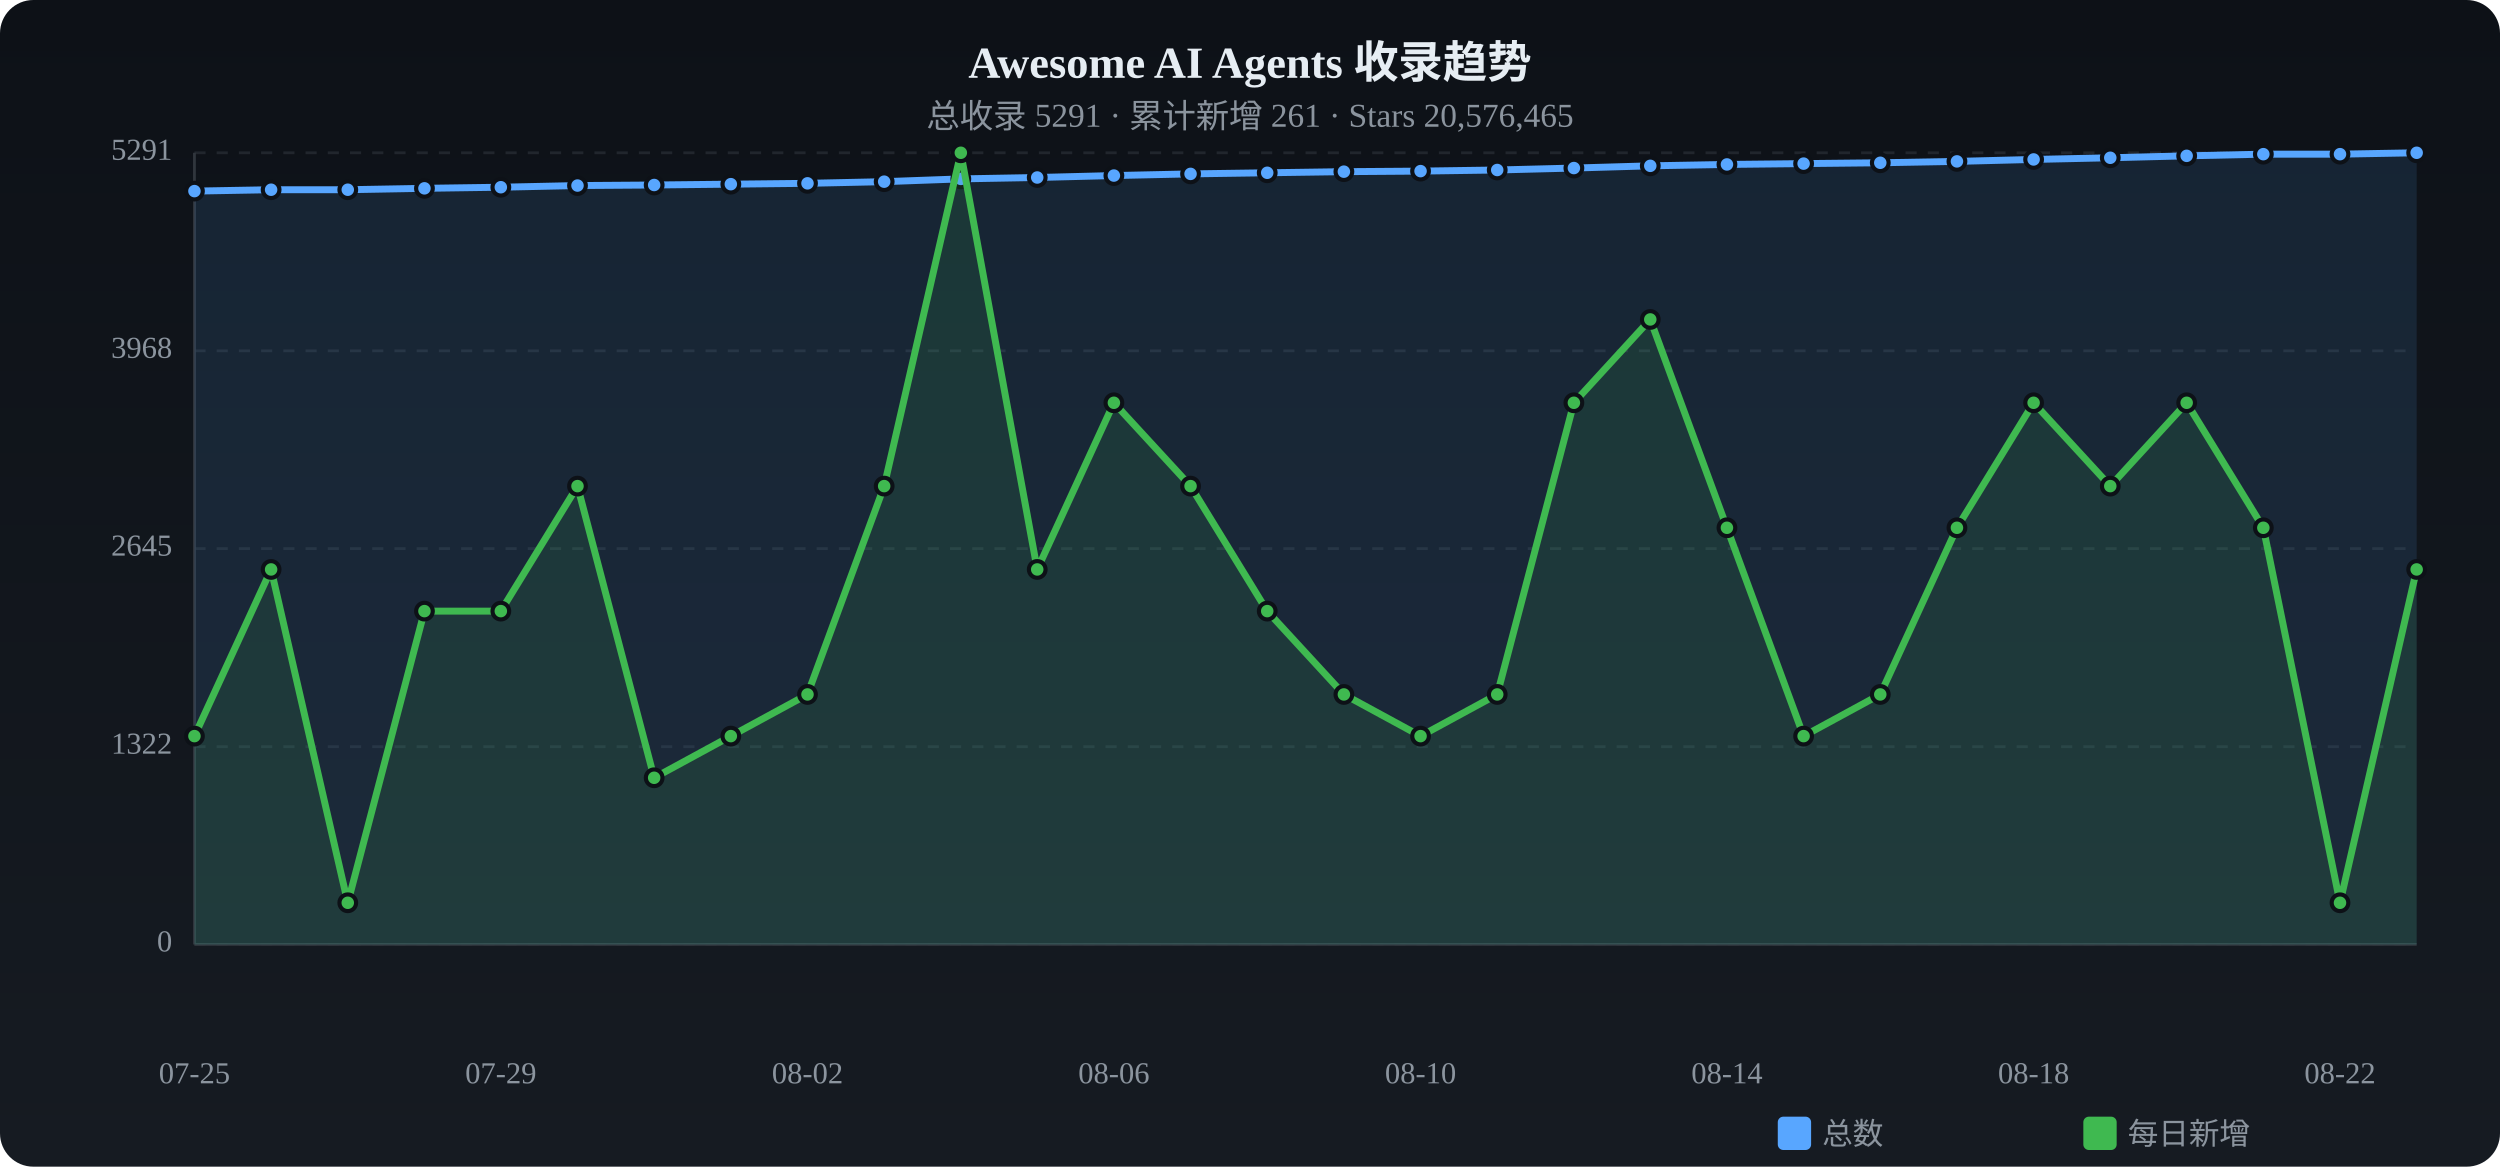
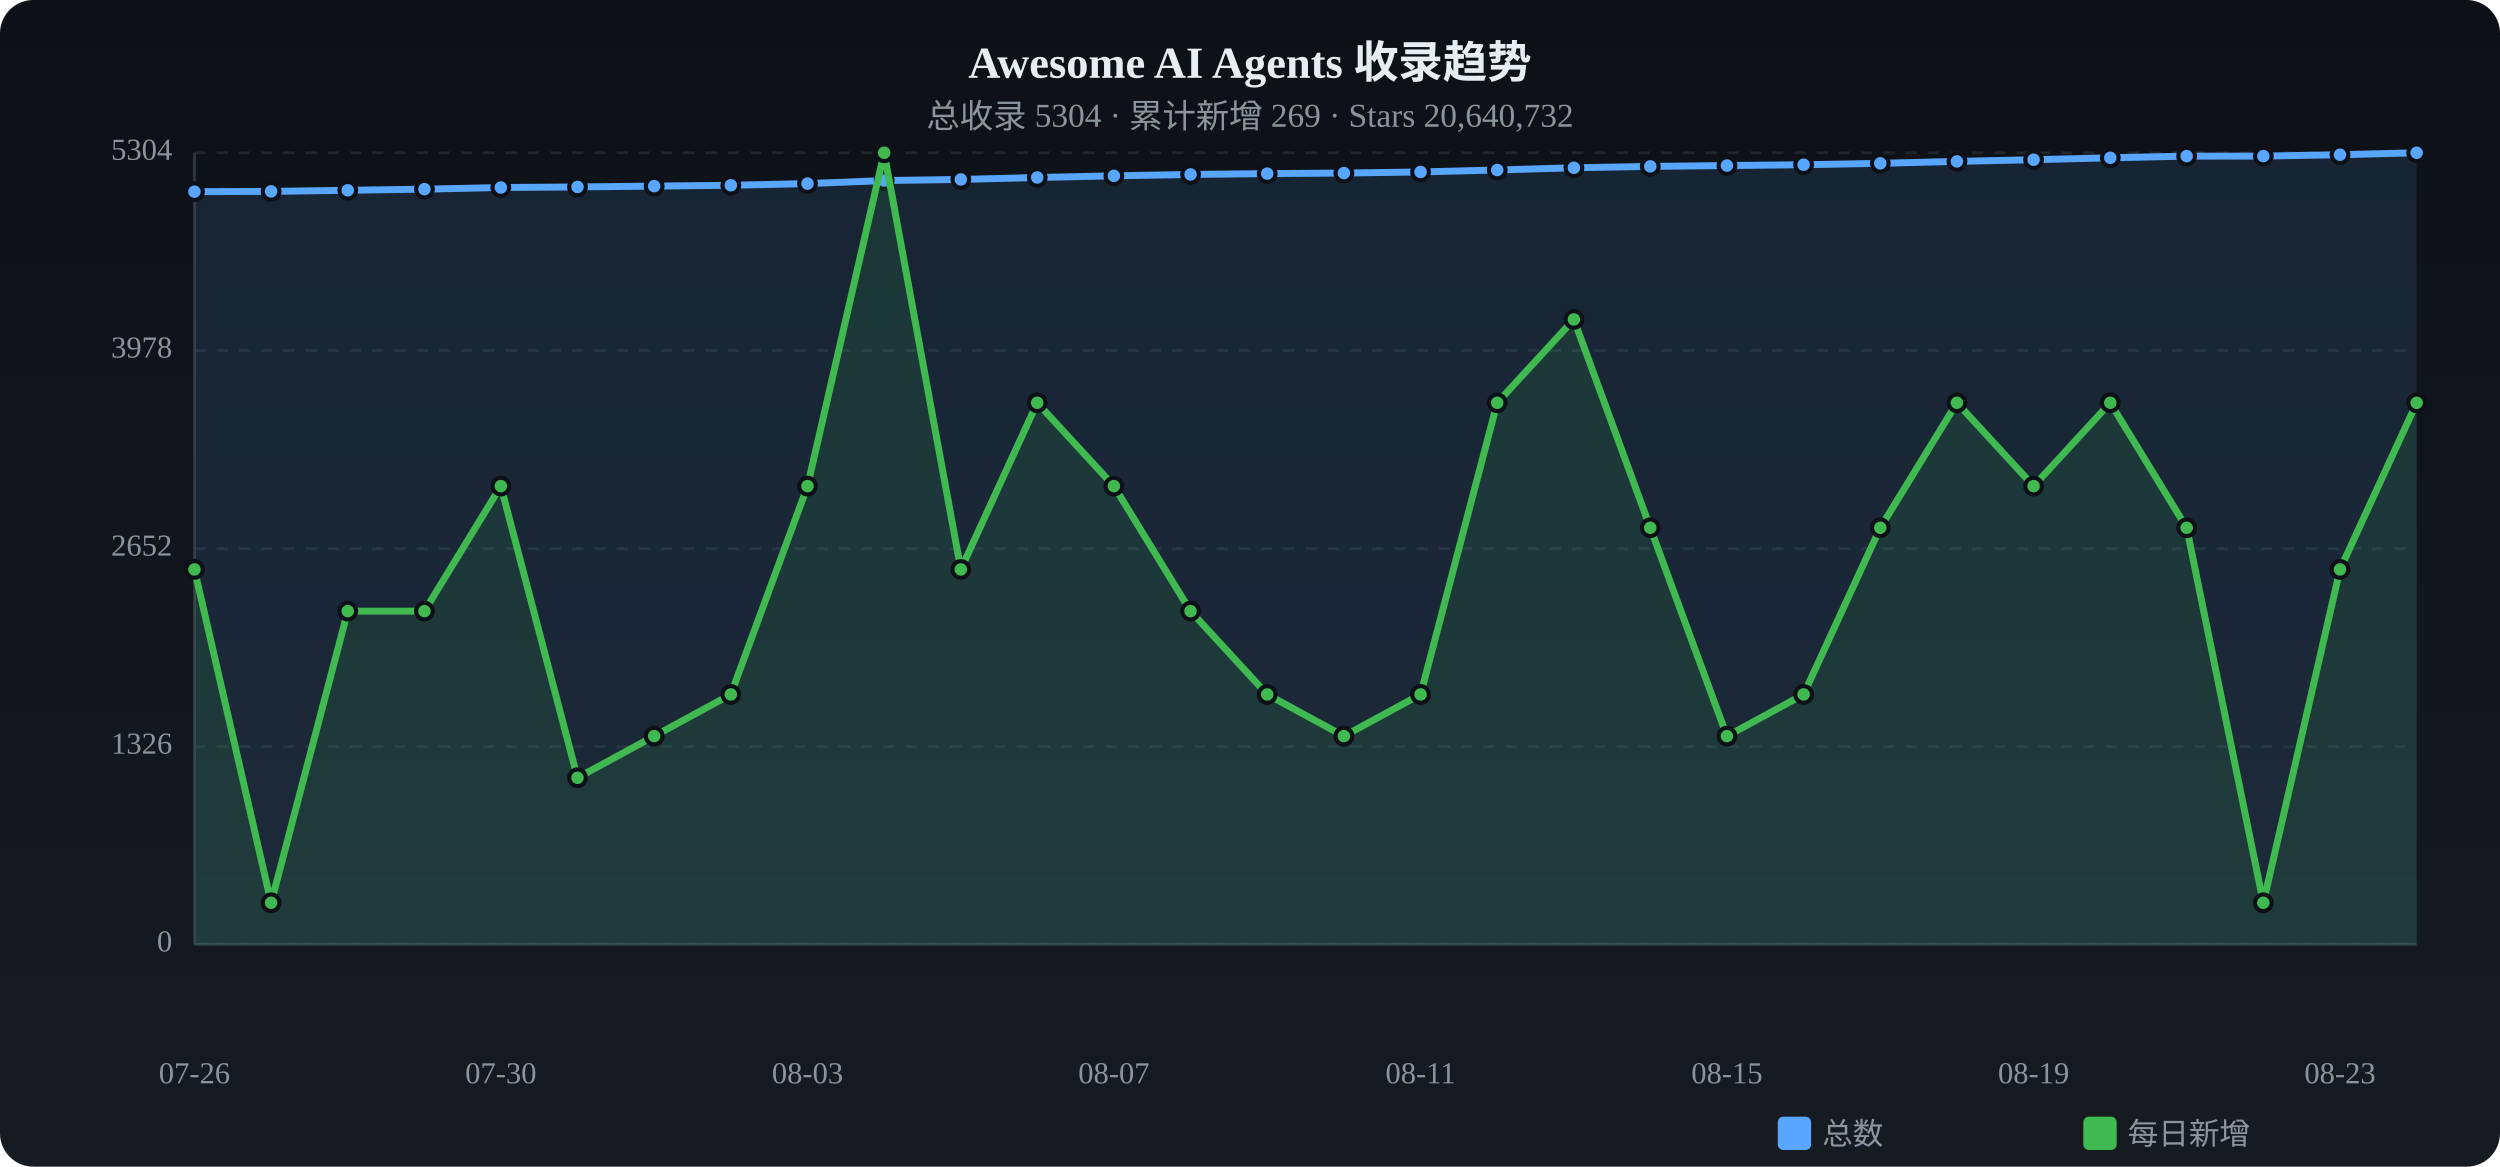
<svg xmlns="http://www.w3.org/2000/svg" viewBox="0 0 900 420" width="900" height="420">
  <defs>
    <linearGradient id="tbg" x1="0%" y1="0%" x2="0%" y2="100%">
      <stop offset="0%" stop-color="#0d1117" />
      <stop offset="100%" stop-color="#161b22" />
    </linearGradient>
  </defs>
  <rect width="900" height="420" rx="12" fill="url(#tbg)" />
  <text x="450.0" y="28" text-anchor="middle" fill="#e6edf3" font-size="16" font-weight="bold">Awesome AI Agents 收录趋势</text>
-   <text x="450.0" y="46" text-anchor="middle" fill="#8b949e" font-size="12">总收录 5291 · 累计新增 261 · Stars 20,576,465</text>
+   <text x="450.0" y="46" text-anchor="middle" fill="#8b949e" font-size="12">总收录 5304 · 累计新增 269 · Stars 20,640,732</text>
  <text x="62" y="340.0" text-anchor="end" fill="#8b949e" font-size="11" dominant-baseline="middle">0</text>
  <line x1="70" y1="340.0" x2="870" y2="340.0" stroke="#21262d" stroke-dasharray="4 4" />
-   <text x="62" y="268.8" text-anchor="end" fill="#8b949e" font-size="11" dominant-baseline="middle">1322</text>
+   <text x="62" y="268.8" text-anchor="end" fill="#8b949e" font-size="11" dominant-baseline="middle">1326</text>
  <line x1="70" y1="268.8" x2="870" y2="268.8" stroke="#21262d" stroke-dasharray="4 4" />
-   <text x="62" y="197.5" text-anchor="end" fill="#8b949e" font-size="11" dominant-baseline="middle">2645</text>
+   <text x="62" y="197.5" text-anchor="end" fill="#8b949e" font-size="11" dominant-baseline="middle">2652</text>
  <line x1="70" y1="197.5" x2="870" y2="197.5" stroke="#21262d" stroke-dasharray="4 4" />
-   <text x="62" y="126.3" text-anchor="end" fill="#8b949e" font-size="11" dominant-baseline="middle">3968</text>
-   <line x1="70" y1="126.3" x2="870" y2="126.3" stroke="#21262d" stroke-dasharray="4 4" />
-   <text x="62" y="55.0" text-anchor="end" fill="#8b949e" font-size="11" dominant-baseline="middle">5291</text>
+   <text x="62" y="126.2" text-anchor="end" fill="#8b949e" font-size="11" dominant-baseline="middle">3978</text>
+   <line x1="70" y1="126.2" x2="870" y2="126.2" stroke="#21262d" stroke-dasharray="4 4" />
+   <text x="62" y="55.0" text-anchor="end" fill="#8b949e" font-size="11" dominant-baseline="middle">5304</text>
  <line x1="70" y1="55.0" x2="870" y2="55.0" stroke="#21262d" stroke-dasharray="4 4" />
  <line x1="70" y1="55" x2="70" y2="340" stroke="#30363d" />
  <line x1="70" y1="340" x2="870" y2="340" stroke="#30363d" />
-   <path d="M70.0,68.8 L97.6,68.3 L125.2,68.3 L152.8,67.8 L180.3,67.4 L207.9,66.8 L235.5,66.6 L263.1,66.3 L290.7,66.0 L318.3,65.4 L345.9,64.4 L373.4,63.9 L401.0,63.2 L428.6,62.6 L456.2,62.2 L483.8,61.8 L511.4,61.6 L539.0,61.2 L566.6,60.5 L594.1,59.7 L621.7,59.2 L649.3,58.9 L676.9,58.6 L704.5,58.1 L732.1,57.4 L759.7,56.8 L787.2,56.1 L814.8,55.5 L842.4,55.5 L870.0,55.0 L870.0,340 L70.0,340 Z" fill="#58a6ff" opacity="0.12" />
-   <polyline points="70.0,68.8 97.6,68.3 125.2,68.3 152.8,67.8 180.3,67.4 207.9,66.8 235.5,66.6 263.1,66.3 290.7,66.0 318.3,65.4 345.9,64.4 373.4,63.9 401.0,63.2 428.6,62.6 456.2,62.2 483.8,61.8 511.4,61.6 539.0,61.2 566.6,60.5 594.1,59.7 621.7,59.2 649.3,58.9 676.9,58.6 704.5,58.1 732.1,57.4 759.7,56.8 787.2,56.1 814.8,55.5 842.4,55.5 870.0,55.0" fill="none" stroke="#58a6ff" stroke-width="2.5" stroke-linecap="round" stroke-linejoin="round" />
-   <circle cx="70.0" cy="68.8" r="3" fill="#58a6ff" stroke="#0d1117" stroke-width="1.5" />
-   <circle cx="97.6" cy="68.3" r="3" fill="#58a6ff" stroke="#0d1117" stroke-width="1.5" />
-   <circle cx="125.2" cy="68.3" r="3" fill="#58a6ff" stroke="#0d1117" stroke-width="1.5" />
-   <circle cx="152.8" cy="67.8" r="3" fill="#58a6ff" stroke="#0d1117" stroke-width="1.5" />
-   <circle cx="180.3" cy="67.4" r="3" fill="#58a6ff" stroke="#0d1117" stroke-width="1.5" />
-   <circle cx="207.9" cy="66.8" r="3" fill="#58a6ff" stroke="#0d1117" stroke-width="1.5" />
-   <circle cx="235.5" cy="66.6" r="3" fill="#58a6ff" stroke="#0d1117" stroke-width="1.5" />
-   <circle cx="263.1" cy="66.3" r="3" fill="#58a6ff" stroke="#0d1117" stroke-width="1.5" />
-   <circle cx="290.7" cy="66.0" r="3" fill="#58a6ff" stroke="#0d1117" stroke-width="1.5" />
-   <circle cx="318.3" cy="65.4" r="3" fill="#58a6ff" stroke="#0d1117" stroke-width="1.5" />
-   <circle cx="345.9" cy="64.4" r="3" fill="#58a6ff" stroke="#0d1117" stroke-width="1.5" />
+   <path d="M70.0,69.0 L97.6,68.9 L125.2,68.5 L152.8,68.1 L180.3,67.5 L207.9,67.3 L235.5,67.0 L263.1,66.7 L290.7,66.1 L318.3,65.0 L345.9,64.6 L373.4,63.9 L401.0,63.3 L428.6,62.8 L456.2,62.5 L483.8,62.3 L511.4,61.9 L539.0,61.2 L566.6,60.4 L594.1,59.9 L621.7,59.6 L649.3,59.3 L676.9,58.8 L704.5,58.1 L732.1,57.5 L759.7,56.8 L787.2,56.2 L814.8,56.2 L842.4,55.7 L870.0,55.0 L870.0,340 L70.0,340 Z" fill="#58a6ff" opacity="0.12" />
+   <polyline points="70.0,69.0 97.6,68.9 125.2,68.5 152.8,68.1 180.3,67.5 207.9,67.3 235.5,67.0 263.1,66.7 290.7,66.1 318.3,65.0 345.9,64.6 373.4,63.9 401.0,63.3 428.6,62.8 456.2,62.5 483.8,62.3 511.4,61.9 539.0,61.2 566.6,60.4 594.1,59.9 621.7,59.6 649.3,59.3 676.9,58.8 704.5,58.1 732.1,57.5 759.7,56.8 787.2,56.2 814.8,56.2 842.4,55.7 870.0,55.0" fill="none" stroke="#58a6ff" stroke-width="2.5" stroke-linecap="round" stroke-linejoin="round" />
+   <circle cx="70.0" cy="69.0" r="3" fill="#58a6ff" stroke="#0d1117" stroke-width="1.5" />
+   <circle cx="97.6" cy="68.9" r="3" fill="#58a6ff" stroke="#0d1117" stroke-width="1.5" />
+   <circle cx="125.2" cy="68.5" r="3" fill="#58a6ff" stroke="#0d1117" stroke-width="1.5" />
+   <circle cx="152.8" cy="68.1" r="3" fill="#58a6ff" stroke="#0d1117" stroke-width="1.5" />
+   <circle cx="180.3" cy="67.5" r="3" fill="#58a6ff" stroke="#0d1117" stroke-width="1.5" />
+   <circle cx="207.9" cy="67.3" r="3" fill="#58a6ff" stroke="#0d1117" stroke-width="1.5" />
+   <circle cx="235.5" cy="67.0" r="3" fill="#58a6ff" stroke="#0d1117" stroke-width="1.5" />
+   <circle cx="263.1" cy="66.7" r="3" fill="#58a6ff" stroke="#0d1117" stroke-width="1.5" />
+   <circle cx="290.7" cy="66.1" r="3" fill="#58a6ff" stroke="#0d1117" stroke-width="1.5" />
+   <circle cx="318.3" cy="65.0" r="3" fill="#58a6ff" stroke="#0d1117" stroke-width="1.5" />
+   <circle cx="345.9" cy="64.6" r="3" fill="#58a6ff" stroke="#0d1117" stroke-width="1.5" />
  <circle cx="373.4" cy="63.9" r="3" fill="#58a6ff" stroke="#0d1117" stroke-width="1.5" />
-   <circle cx="401.0" cy="63.2" r="3" fill="#58a6ff" stroke="#0d1117" stroke-width="1.5" />
-   <circle cx="428.6" cy="62.6" r="3" fill="#58a6ff" stroke="#0d1117" stroke-width="1.5" />
-   <circle cx="456.2" cy="62.2" r="3" fill="#58a6ff" stroke="#0d1117" stroke-width="1.5" />
-   <circle cx="483.8" cy="61.8" r="3" fill="#58a6ff" stroke="#0d1117" stroke-width="1.5" />
-   <circle cx="511.4" cy="61.6" r="3" fill="#58a6ff" stroke="#0d1117" stroke-width="1.5" />
+   <circle cx="401.0" cy="63.3" r="3" fill="#58a6ff" stroke="#0d1117" stroke-width="1.5" />
+   <circle cx="428.6" cy="62.8" r="3" fill="#58a6ff" stroke="#0d1117" stroke-width="1.5" />
+   <circle cx="456.2" cy="62.5" r="3" fill="#58a6ff" stroke="#0d1117" stroke-width="1.5" />
+   <circle cx="483.8" cy="62.3" r="3" fill="#58a6ff" stroke="#0d1117" stroke-width="1.5" />
+   <circle cx="511.4" cy="61.9" r="3" fill="#58a6ff" stroke="#0d1117" stroke-width="1.5" />
  <circle cx="539.0" cy="61.2" r="3" fill="#58a6ff" stroke="#0d1117" stroke-width="1.5" />
-   <circle cx="566.6" cy="60.5" r="3" fill="#58a6ff" stroke="#0d1117" stroke-width="1.5" />
-   <circle cx="594.1" cy="59.7" r="3" fill="#58a6ff" stroke="#0d1117" stroke-width="1.5" />
-   <circle cx="621.7" cy="59.2" r="3" fill="#58a6ff" stroke="#0d1117" stroke-width="1.5" />
-   <circle cx="649.3" cy="58.9" r="3" fill="#58a6ff" stroke="#0d1117" stroke-width="1.5" />
-   <circle cx="676.9" cy="58.6" r="3" fill="#58a6ff" stroke="#0d1117" stroke-width="1.5" />
+   <circle cx="566.6" cy="60.4" r="3" fill="#58a6ff" stroke="#0d1117" stroke-width="1.5" />
+   <circle cx="594.1" cy="59.9" r="3" fill="#58a6ff" stroke="#0d1117" stroke-width="1.5" />
+   <circle cx="621.7" cy="59.6" r="3" fill="#58a6ff" stroke="#0d1117" stroke-width="1.5" />
+   <circle cx="649.3" cy="59.3" r="3" fill="#58a6ff" stroke="#0d1117" stroke-width="1.5" />
+   <circle cx="676.9" cy="58.8" r="3" fill="#58a6ff" stroke="#0d1117" stroke-width="1.5" />
  <circle cx="704.5" cy="58.1" r="3" fill="#58a6ff" stroke="#0d1117" stroke-width="1.5" />
-   <circle cx="732.1" cy="57.4" r="3" fill="#58a6ff" stroke="#0d1117" stroke-width="1.5" />
+   <circle cx="732.1" cy="57.5" r="3" fill="#58a6ff" stroke="#0d1117" stroke-width="1.5" />
  <circle cx="759.7" cy="56.8" r="3" fill="#58a6ff" stroke="#0d1117" stroke-width="1.5" />
-   <circle cx="787.2" cy="56.1" r="3" fill="#58a6ff" stroke="#0d1117" stroke-width="1.5" />
-   <circle cx="814.8" cy="55.5" r="3" fill="#58a6ff" stroke="#0d1117" stroke-width="1.5" />
-   <circle cx="842.4" cy="55.5" r="3" fill="#58a6ff" stroke="#0d1117" stroke-width="1.5" />
+   <circle cx="787.2" cy="56.2" r="3" fill="#58a6ff" stroke="#0d1117" stroke-width="1.5" />
+   <circle cx="814.8" cy="56.2" r="3" fill="#58a6ff" stroke="#0d1117" stroke-width="1.5" />
+   <circle cx="842.4" cy="55.7" r="3" fill="#58a6ff" stroke="#0d1117" stroke-width="1.5" />
  <circle cx="870.0" cy="55.0" r="3" fill="#58a6ff" stroke="#0d1117" stroke-width="1.5" />
-   <path d="M70.0,265.0 L97.6,205.0 L125.2,325.0 L152.8,220.0 L180.3,220.0 L207.9,175.0 L235.5,280.0 L263.1,265.0 L290.7,250.0 L318.3,175.0 L345.9,55.0 L373.4,205.0 L401.0,145.0 L428.6,175.0 L456.2,220.0 L483.8,250.0 L511.4,265.0 L539.0,250.0 L566.6,145.0 L594.1,115.0 L621.7,190.0 L649.3,265.0 L676.9,250.0 L704.5,190.0 L732.1,145.0 L759.7,175.0 L787.2,145.0 L814.8,190.0 L842.4,325.0 L870.0,205.0 L870.0,340 L70.0,340 Z" fill="#3fb950" opacity="0.12" />
-   <polyline points="70.0,265.0 97.6,205.0 125.2,325.0 152.8,220.0 180.3,220.0 207.9,175.0 235.5,280.0 263.1,265.0 290.7,250.0 318.3,175.0 345.9,55.0 373.4,205.0 401.0,145.0 428.6,175.0 456.2,220.0 483.8,250.0 511.4,265.0 539.0,250.0 566.6,145.0 594.1,115.0 621.7,190.0 649.3,265.0 676.9,250.0 704.5,190.0 732.1,145.0 759.7,175.0 787.2,145.0 814.8,190.0 842.4,325.0 870.0,205.0" fill="none" stroke="#3fb950" stroke-width="2.5" stroke-linecap="round" stroke-linejoin="round" />
-   <circle cx="70.0" cy="265.0" r="3" fill="#3fb950" stroke="#0d1117" stroke-width="1.5" />
-   <circle cx="97.6" cy="205.0" r="3" fill="#3fb950" stroke="#0d1117" stroke-width="1.5" />
-   <circle cx="125.2" cy="325.0" r="3" fill="#3fb950" stroke="#0d1117" stroke-width="1.5" />
+   <path d="M70.0,205.0 L97.6,325.0 L125.2,220.0 L152.8,220.0 L180.3,175.0 L207.9,280.0 L235.5,265.0 L263.1,250.0 L290.7,175.0 L318.3,55.0 L345.9,205.0 L373.4,145.0 L401.0,175.0 L428.6,220.0 L456.2,250.0 L483.8,265.0 L511.4,250.0 L539.0,145.0 L566.6,115.0 L594.1,190.0 L621.7,265.0 L649.3,250.0 L676.9,190.0 L704.5,145.0 L732.1,175.0 L759.7,145.0 L787.2,190.0 L814.8,325.0 L842.4,205.0 L870.0,145.0 L870.0,340 L70.0,340 Z" fill="#3fb950" opacity="0.12" />
+   <polyline points="70.0,205.0 97.6,325.0 125.2,220.0 152.8,220.0 180.3,175.0 207.9,280.0 235.5,265.0 263.1,250.0 290.7,175.0 318.3,55.0 345.9,205.0 373.4,145.0 401.0,175.0 428.6,220.0 456.2,250.0 483.8,265.0 511.4,250.0 539.0,145.0 566.6,115.0 594.1,190.0 621.7,265.0 649.3,250.0 676.9,190.0 704.5,145.0 732.1,175.0 759.7,145.0 787.2,190.0 814.8,325.0 842.4,205.0 870.0,145.0" fill="none" stroke="#3fb950" stroke-width="2.5" stroke-linecap="round" stroke-linejoin="round" />
+   <circle cx="70.0" cy="205.0" r="3" fill="#3fb950" stroke="#0d1117" stroke-width="1.5" />
+   <circle cx="97.6" cy="325.0" r="3" fill="#3fb950" stroke="#0d1117" stroke-width="1.5" />
+   <circle cx="125.2" cy="220.0" r="3" fill="#3fb950" stroke="#0d1117" stroke-width="1.5" />
  <circle cx="152.8" cy="220.0" r="3" fill="#3fb950" stroke="#0d1117" stroke-width="1.5" />
-   <circle cx="180.3" cy="220.0" r="3" fill="#3fb950" stroke="#0d1117" stroke-width="1.5" />
-   <circle cx="207.9" cy="175.0" r="3" fill="#3fb950" stroke="#0d1117" stroke-width="1.5" />
-   <circle cx="235.5" cy="280.0" r="3" fill="#3fb950" stroke="#0d1117" stroke-width="1.5" />
-   <circle cx="263.1" cy="265.0" r="3" fill="#3fb950" stroke="#0d1117" stroke-width="1.5" />
-   <circle cx="290.7" cy="250.0" r="3" fill="#3fb950" stroke="#0d1117" stroke-width="1.5" />
-   <circle cx="318.3" cy="175.0" r="3" fill="#3fb950" stroke="#0d1117" stroke-width="1.5" />
-   <circle cx="345.9" cy="55.0" r="3" fill="#3fb950" stroke="#0d1117" stroke-width="1.5" />
-   <circle cx="373.4" cy="205.0" r="3" fill="#3fb950" stroke="#0d1117" stroke-width="1.5" />
-   <circle cx="401.0" cy="145.0" r="3" fill="#3fb950" stroke="#0d1117" stroke-width="1.5" />
-   <circle cx="428.6" cy="175.0" r="3" fill="#3fb950" stroke="#0d1117" stroke-width="1.5" />
-   <circle cx="456.2" cy="220.0" r="3" fill="#3fb950" stroke="#0d1117" stroke-width="1.5" />
-   <circle cx="483.8" cy="250.0" r="3" fill="#3fb950" stroke="#0d1117" stroke-width="1.5" />
-   <circle cx="511.4" cy="265.0" r="3" fill="#3fb950" stroke="#0d1117" stroke-width="1.5" />
-   <circle cx="539.0" cy="250.0" r="3" fill="#3fb950" stroke="#0d1117" stroke-width="1.5" />
-   <circle cx="566.6" cy="145.0" r="3" fill="#3fb950" stroke="#0d1117" stroke-width="1.5" />
-   <circle cx="594.1" cy="115.0" r="3" fill="#3fb950" stroke="#0d1117" stroke-width="1.5" />
-   <circle cx="621.7" cy="190.0" r="3" fill="#3fb950" stroke="#0d1117" stroke-width="1.5" />
-   <circle cx="649.3" cy="265.0" r="3" fill="#3fb950" stroke="#0d1117" stroke-width="1.5" />
-   <circle cx="676.9" cy="250.0" r="3" fill="#3fb950" stroke="#0d1117" stroke-width="1.5" />
-   <circle cx="704.5" cy="190.0" r="3" fill="#3fb950" stroke="#0d1117" stroke-width="1.5" />
-   <circle cx="732.1" cy="145.0" r="3" fill="#3fb950" stroke="#0d1117" stroke-width="1.5" />
-   <circle cx="759.7" cy="175.0" r="3" fill="#3fb950" stroke="#0d1117" stroke-width="1.5" />
-   <circle cx="787.2" cy="145.0" r="3" fill="#3fb950" stroke="#0d1117" stroke-width="1.5" />
-   <circle cx="814.8" cy="190.0" r="3" fill="#3fb950" stroke="#0d1117" stroke-width="1.5" />
-   <circle cx="842.4" cy="325.0" r="3" fill="#3fb950" stroke="#0d1117" stroke-width="1.5" />
-   <circle cx="870.0" cy="205.0" r="3" fill="#3fb950" stroke="#0d1117" stroke-width="1.5" />
-   <text x="70.0" y="390" text-anchor="middle" fill="#8b949e" font-size="11">07-25</text>
-   <text x="180.3" y="390" text-anchor="middle" fill="#8b949e" font-size="11">07-29</text>
-   <text x="290.7" y="390" text-anchor="middle" fill="#8b949e" font-size="11">08-02</text>
-   <text x="401.0" y="390" text-anchor="middle" fill="#8b949e" font-size="11">08-06</text>
-   <text x="511.4" y="390" text-anchor="middle" fill="#8b949e" font-size="11">08-10</text>
-   <text x="621.7" y="390" text-anchor="middle" fill="#8b949e" font-size="11">08-14</text>
-   <text x="732.1" y="390" text-anchor="middle" fill="#8b949e" font-size="11">08-18</text>
-   <text x="842.4" y="390" text-anchor="middle" fill="#8b949e" font-size="11">08-22</text>
+   <circle cx="180.3" cy="175.0" r="3" fill="#3fb950" stroke="#0d1117" stroke-width="1.5" />
+   <circle cx="207.9" cy="280.0" r="3" fill="#3fb950" stroke="#0d1117" stroke-width="1.5" />
+   <circle cx="235.5" cy="265.0" r="3" fill="#3fb950" stroke="#0d1117" stroke-width="1.5" />
+   <circle cx="263.1" cy="250.0" r="3" fill="#3fb950" stroke="#0d1117" stroke-width="1.5" />
+   <circle cx="290.7" cy="175.0" r="3" fill="#3fb950" stroke="#0d1117" stroke-width="1.5" />
+   <circle cx="318.3" cy="55.0" r="3" fill="#3fb950" stroke="#0d1117" stroke-width="1.5" />
+   <circle cx="345.9" cy="205.0" r="3" fill="#3fb950" stroke="#0d1117" stroke-width="1.5" />
+   <circle cx="373.4" cy="145.0" r="3" fill="#3fb950" stroke="#0d1117" stroke-width="1.5" />
+   <circle cx="401.0" cy="175.0" r="3" fill="#3fb950" stroke="#0d1117" stroke-width="1.5" />
+   <circle cx="428.6" cy="220.0" r="3" fill="#3fb950" stroke="#0d1117" stroke-width="1.5" />
+   <circle cx="456.2" cy="250.0" r="3" fill="#3fb950" stroke="#0d1117" stroke-width="1.5" />
+   <circle cx="483.8" cy="265.0" r="3" fill="#3fb950" stroke="#0d1117" stroke-width="1.5" />
+   <circle cx="511.4" cy="250.0" r="3" fill="#3fb950" stroke="#0d1117" stroke-width="1.5" />
+   <circle cx="539.0" cy="145.0" r="3" fill="#3fb950" stroke="#0d1117" stroke-width="1.5" />
+   <circle cx="566.6" cy="115.0" r="3" fill="#3fb950" stroke="#0d1117" stroke-width="1.5" />
+   <circle cx="594.1" cy="190.0" r="3" fill="#3fb950" stroke="#0d1117" stroke-width="1.5" />
+   <circle cx="621.7" cy="265.0" r="3" fill="#3fb950" stroke="#0d1117" stroke-width="1.5" />
+   <circle cx="649.3" cy="250.0" r="3" fill="#3fb950" stroke="#0d1117" stroke-width="1.5" />
+   <circle cx="676.9" cy="190.0" r="3" fill="#3fb950" stroke="#0d1117" stroke-width="1.5" />
+   <circle cx="704.5" cy="145.0" r="3" fill="#3fb950" stroke="#0d1117" stroke-width="1.5" />
+   <circle cx="732.1" cy="175.0" r="3" fill="#3fb950" stroke="#0d1117" stroke-width="1.5" />
+   <circle cx="759.7" cy="145.0" r="3" fill="#3fb950" stroke="#0d1117" stroke-width="1.5" />
+   <circle cx="787.2" cy="190.0" r="3" fill="#3fb950" stroke="#0d1117" stroke-width="1.5" />
+   <circle cx="814.8" cy="325.0" r="3" fill="#3fb950" stroke="#0d1117" stroke-width="1.5" />
+   <circle cx="842.4" cy="205.0" r="3" fill="#3fb950" stroke="#0d1117" stroke-width="1.5" />
+   <circle cx="870.0" cy="145.0" r="3" fill="#3fb950" stroke="#0d1117" stroke-width="1.5" />
+   <text x="70.0" y="390" text-anchor="middle" fill="#8b949e" font-size="11">07-26</text>
+   <text x="180.3" y="390" text-anchor="middle" fill="#8b949e" font-size="11">07-30</text>
+   <text x="290.7" y="390" text-anchor="middle" fill="#8b949e" font-size="11">08-03</text>
+   <text x="401.0" y="390" text-anchor="middle" fill="#8b949e" font-size="11">08-07</text>
+   <text x="511.4" y="390" text-anchor="middle" fill="#8b949e" font-size="11">08-11</text>
+   <text x="621.7" y="390" text-anchor="middle" fill="#8b949e" font-size="11">08-15</text>
+   <text x="732.1" y="390" text-anchor="middle" fill="#8b949e" font-size="11">08-19</text>
+   <text x="842.4" y="390" text-anchor="middle" fill="#8b949e" font-size="11">08-23</text>
  <rect x="640" y="402" width="12" height="12" rx="2" fill="#58a6ff" />
  <text x="656" y="412" fill="#8b949e" font-size="11">总数</text>
  <rect x="750" y="402" width="12" height="12" rx="2" fill="#3fb950" />
  <text x="766" y="412" fill="#8b949e" font-size="11">每日新增</text>
</svg>
